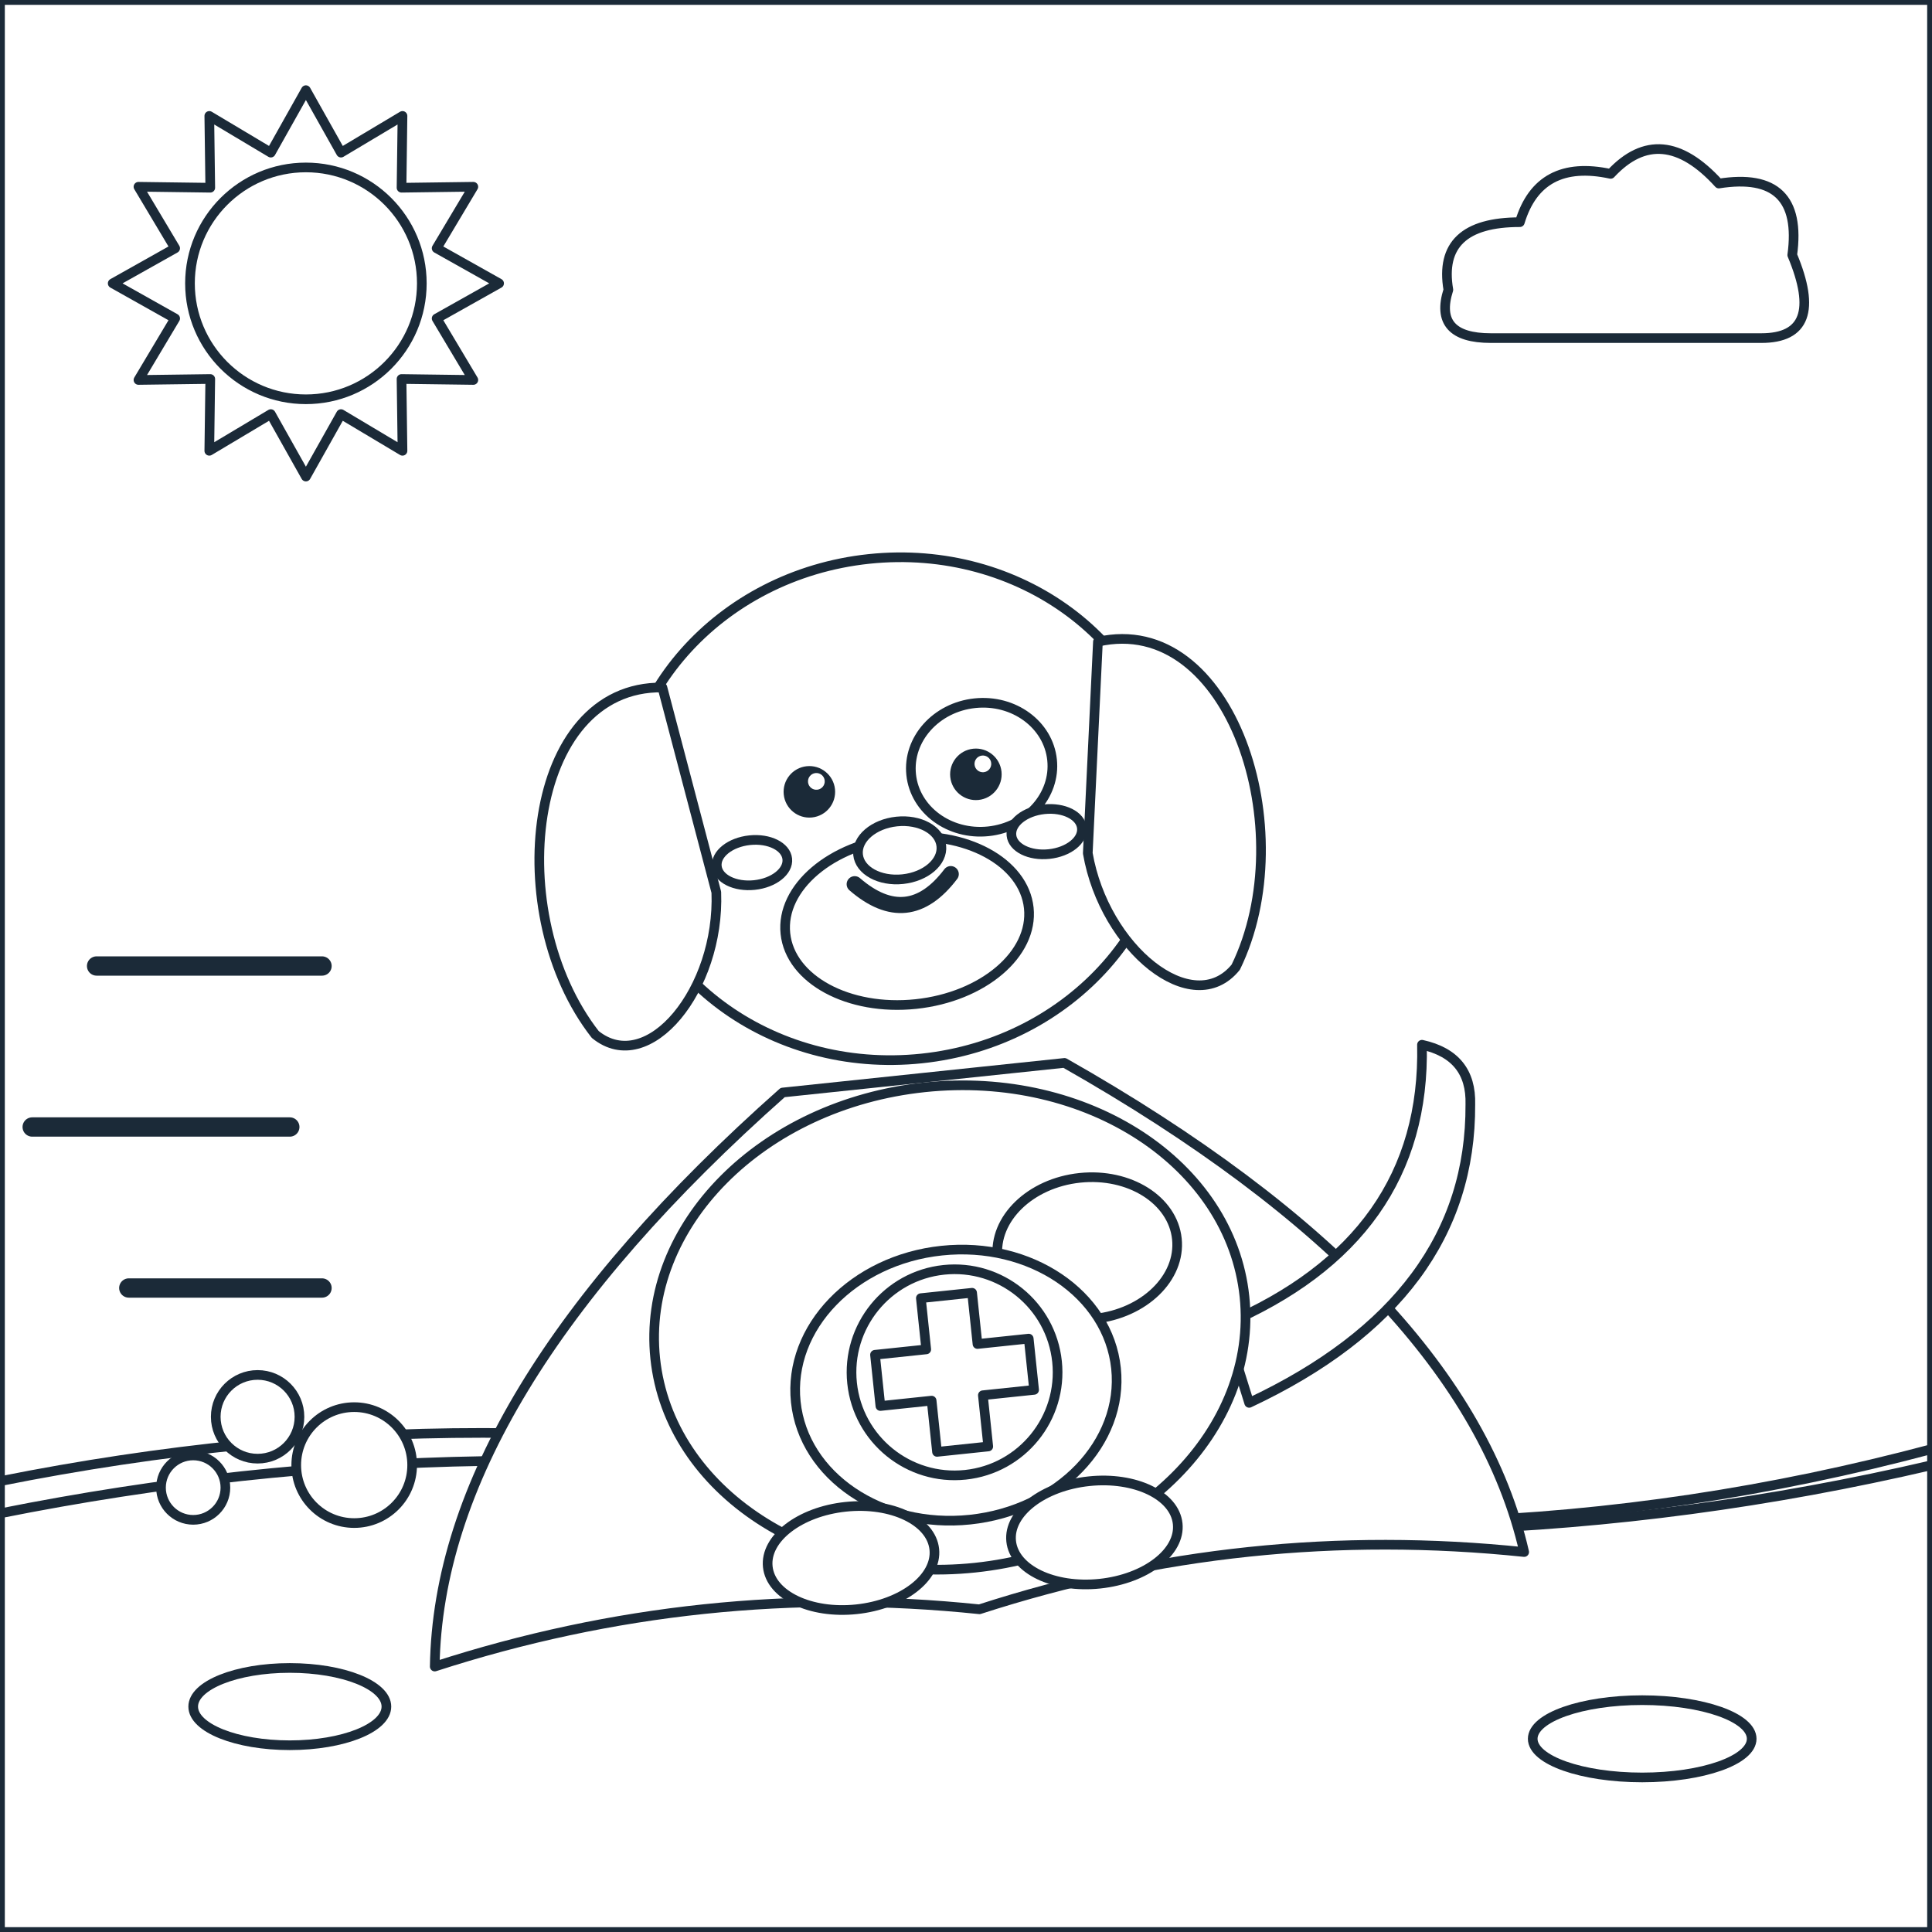
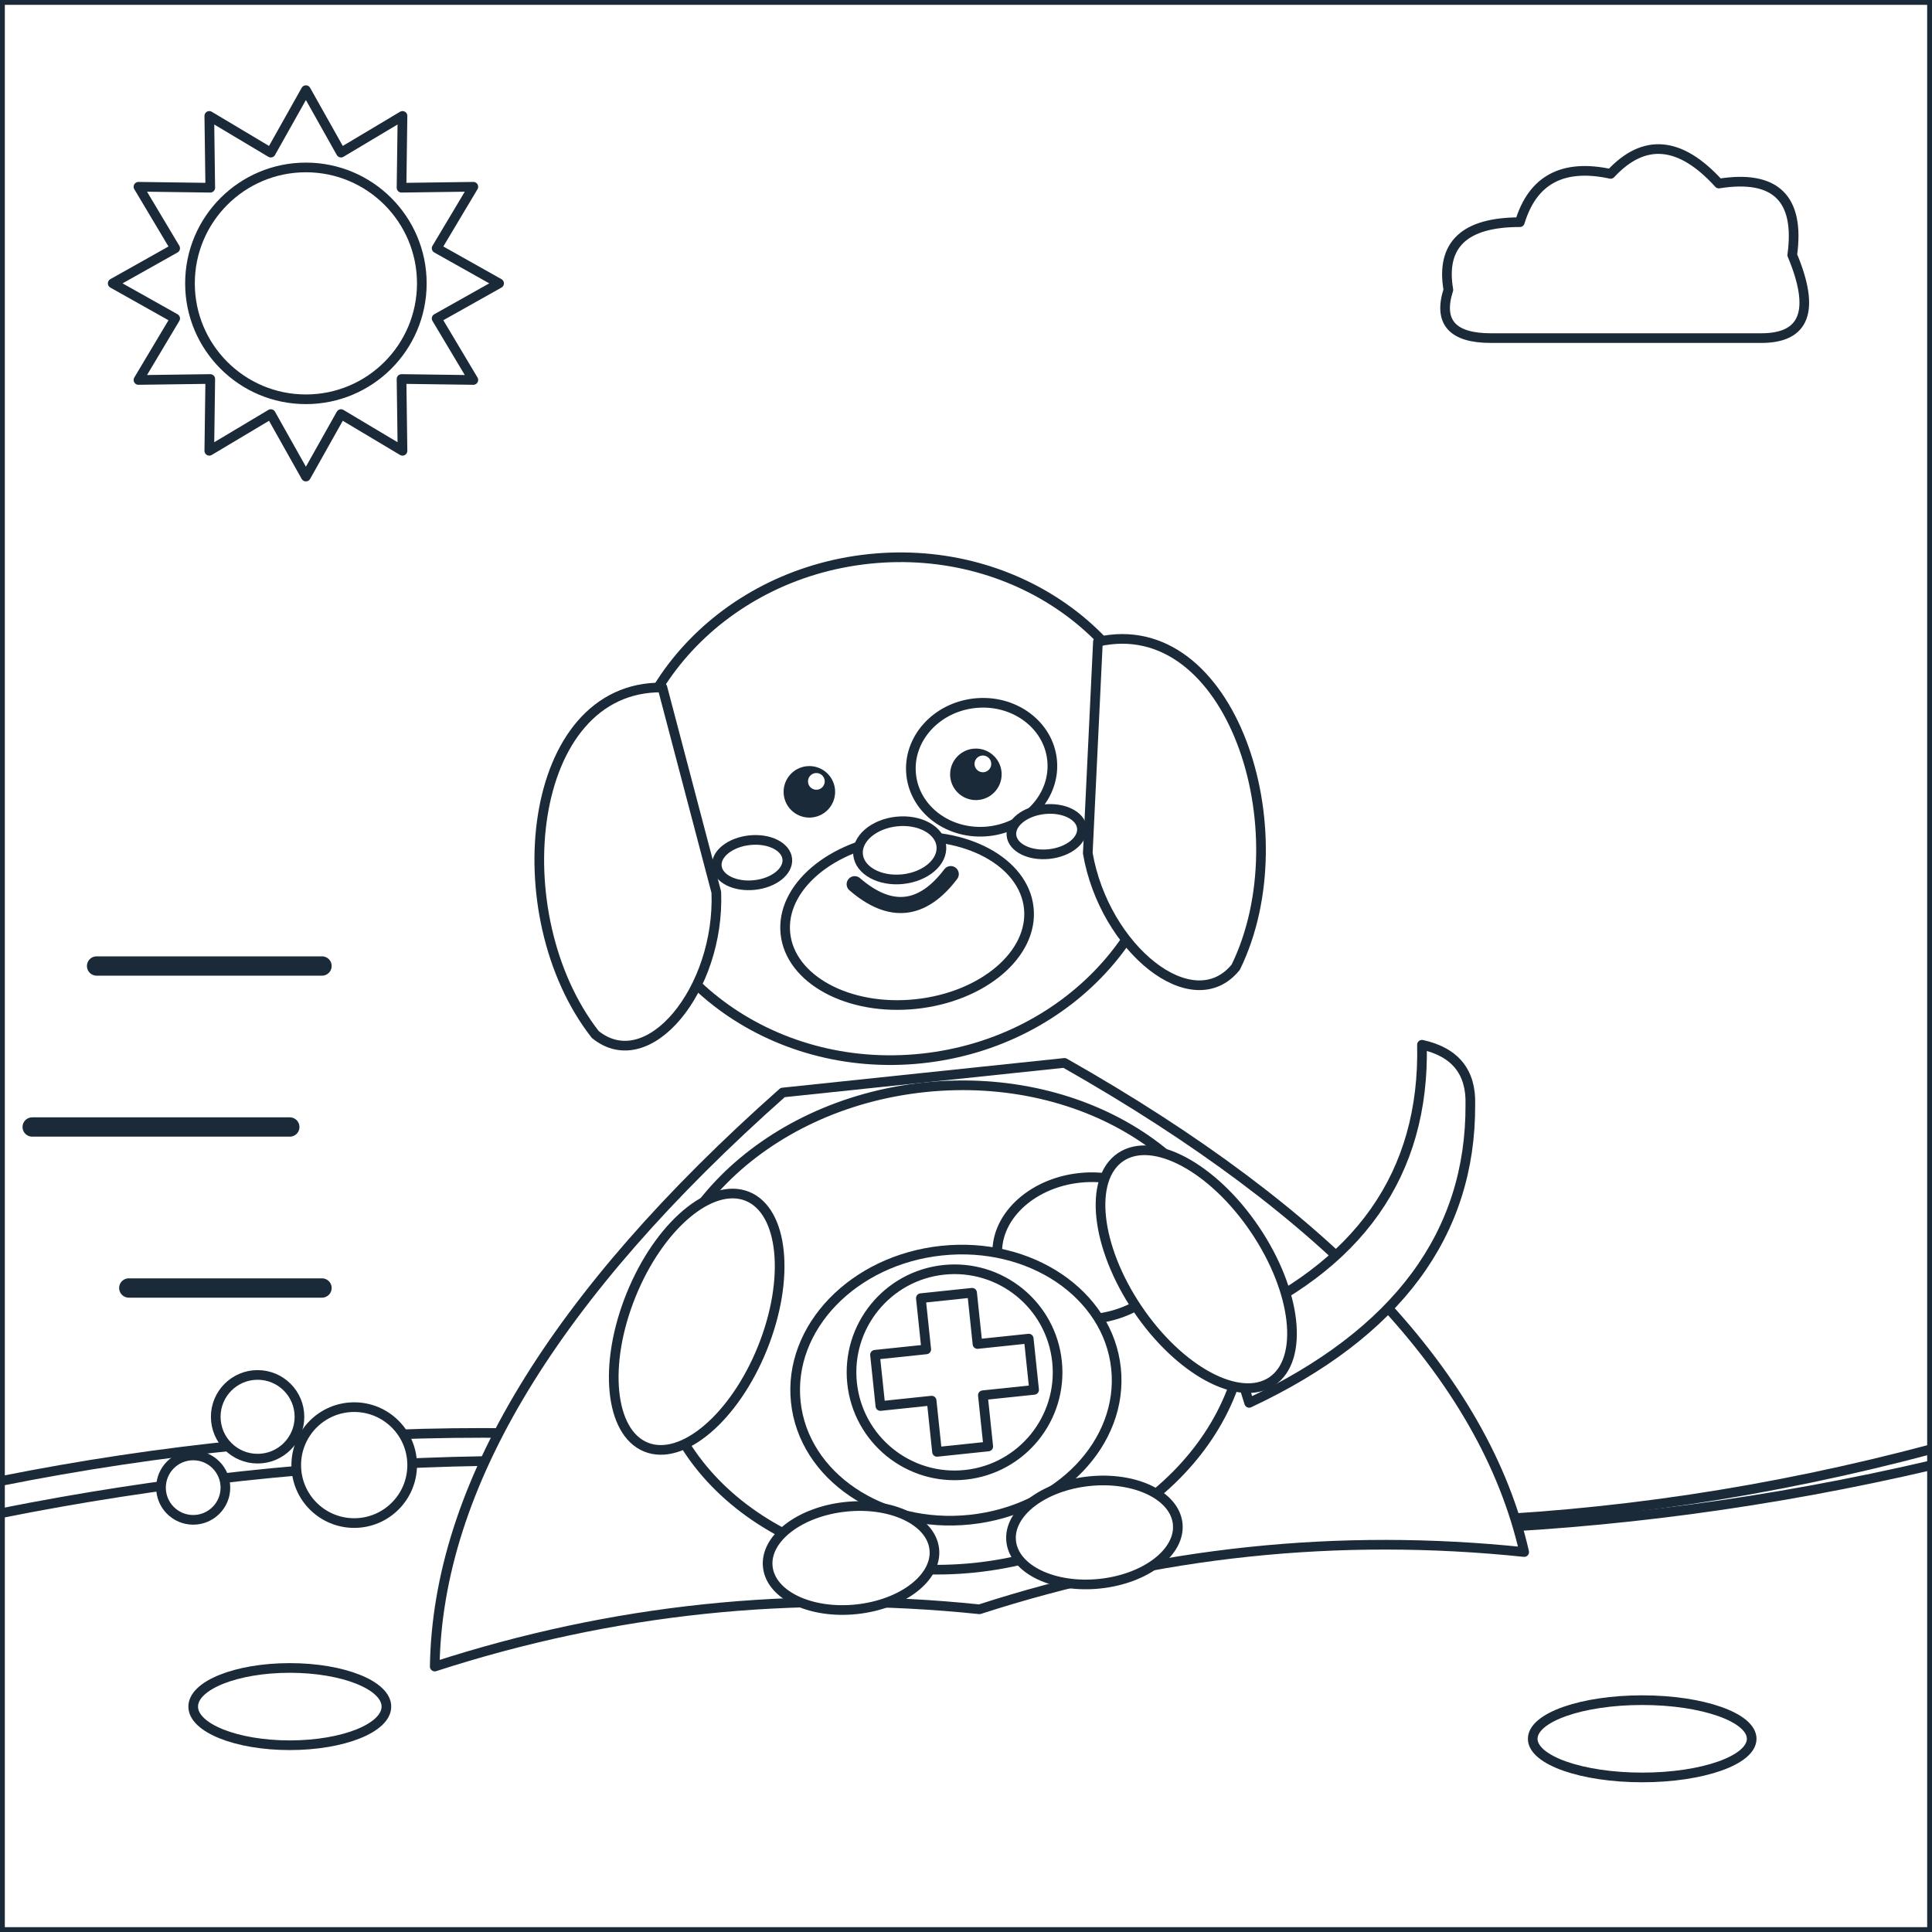
<svg xmlns="http://www.w3.org/2000/svg" viewBox="0 0 600 600" data-picture="cho-sieu-thu--cuu-ho-sieu-toc">
  <g class="scene-back">
    <rect x="0" y="0" width="600" height="600" rx="0" id="r-nen-troi" data-region="nen-troi" class="region" fill="#FFFFFF" stroke="#1B2A38" stroke-width="3" stroke-linejoin="round" />
    <polygon points="95,28 105.9,47.4 125,36 124.7,58.3 147,58 135.6,77.1 155,88 135.6,98.9 147,118 124.7,117.7 125,140 105.9,128.6 95,148 84.1,128.6 65,140 65.3,117.7 43,118 54.4,98.9 35,88 54.4,77.1 43,58 65.3,58.3 65,36 84.1,47.4" id="r-tia-nang" data-region="tia-nang" class="region" fill="#FFFFFF" stroke="#1B2A38" stroke-width="3" stroke-linejoin="round" />
    <ellipse cx="95" cy="88" rx="36" ry="36" id="r-mat-troi" data-region="mat-troi" class="region" fill="#FFFFFF" stroke="#1B2A38" stroke-width="3" stroke-linejoin="round" />
    <path d="M 463 105 Q 445 105 449.8 90 Q 446.2 69 472 69 Q 478 49.2 500.2 54 Q 515.8 37.2 533.8 57 Q 560.2 52.8 556.6 79.2 Q 567.4 105 547 105 Z" id="r-may-1" data-region="may-1" class="region" fill="#FFFFFF" stroke="#1B2A38" stroke-width="3" stroke-linejoin="round" />
    <path d="M 0 460 Q 150 430 300 460 Q 450 490 600 450 L 600 490 Q 450 520 300 490 Q 150 460 0 490 Z" id="r-dong-song" data-region="dong-song" class="region" fill="#FFFFFF" stroke="#1B2A38" stroke-width="3" stroke-linejoin="round" />
    <path d="M 0 470 Q 150 440 300 465 Q 450 490 600 455 L 600 600 L 0 600 Z" id="r-nen-dat" data-region="nen-dat" class="region" fill="#FFFFFF" stroke="#1B2A38" stroke-width="3" stroke-linejoin="round" />
    <ellipse cx="90" cy="530" rx="30" ry="12" id="r-da-song-1" data-region="da-song-1" class="region" fill="#FFFFFF" stroke="#1B2A38" stroke-width="3" stroke-linejoin="round" />
    <ellipse cx="510" cy="540" rx="34" ry="12" id="r-da-song-2" data-region="da-song-2" class="region" fill="#FFFFFF" stroke="#1B2A38" stroke-width="3" stroke-linejoin="round" />
    <ellipse cx="110" cy="455" rx="18" ry="18" id="r-bui-1" data-region="bui-1" class="region" fill="#FFFFFF" stroke="#1B2A38" stroke-width="3" stroke-linejoin="round" />
    <ellipse cx="80" cy="440" rx="13" ry="13" id="r-bui-2" data-region="bui-2" class="region" fill="#FFFFFF" stroke="#1B2A38" stroke-width="3" stroke-linejoin="round" />
    <ellipse cx="60" cy="462" rx="10" ry="10" id="r-bui-3" data-region="bui-3" class="region" fill="#FFFFFF" stroke="#1B2A38" stroke-width="3" stroke-linejoin="round" />
  </g>
  <g id="subject" class="subject anim-bounce" transform="translate(0 0) translate(300 460) scale(1) rotate(-6) translate(-300 -460)">
    <path d="M 256 334 L 344 334 Q 460.1 417 470.1 500 Q 385.1 482 300 500 Q 214.9 482 129.9 500 Q 139.9 417 256 334 Z" id="r-ao-choang" data-region="ao-choang" class="region" fill="#FFFFFF" stroke="#1B2A38" stroke-width="3" stroke-linejoin="round" />
    <path d="M 385 420 Q 450 400 455 340 Q 470 345 468 360 Q 462 420 390 445 Z" id="r-duoi" data-region="duoi" class="region" fill="#FFFFFF" stroke="#1B2A38" stroke-width="3" stroke-linejoin="round" />
    <ellipse cx="300" cy="412" rx="92" ry="75" id="r-than" data-region="than" class="region" fill="#FFFFFF" stroke="#1B2A38" stroke-width="3" stroke-linejoin="round" />
    <ellipse cx="345" cy="392" rx="28" ry="22" id="r-dom-than" data-region="dom-than" class="region" fill="#FFFFFF" stroke="#1B2A38" stroke-width="3" stroke-linejoin="round" />
    <ellipse cx="300" cy="430" rx="50" ry="42" id="r-bung" data-region="bung" class="region" fill="#FFFFFF" stroke="#1B2A38" stroke-width="3" stroke-linejoin="round" />
    <ellipse cx="262" cy="480" rx="26" ry="16" id="r-chan-trai" data-region="chan-trai" class="region" fill="#FFFFFF" stroke="#1B2A38" stroke-width="3" stroke-linejoin="round" />
    <ellipse cx="338" cy="480" rx="26" ry="16" id="r-chan-phai" data-region="chan-phai" class="region" fill="#FFFFFF" stroke="#1B2A38" stroke-width="3" stroke-linejoin="round" />
    <ellipse cx="300" cy="250" rx="85" ry="78" id="r-dau" data-region="dau" class="region" fill="#FFFFFF" stroke="#1B2A38" stroke-width="3" stroke-linejoin="round" />
    <path d="M 232 205 C 190 200 175 270 200 310 C 215 325 240 300 242 270 Z" id="r-tai-trai" data-region="tai-trai" class="region" fill="#FFFFFF" stroke="#1B2A38" stroke-width="3" stroke-linejoin="round" />
    <path d="M 368 205 C 410 200 425 270 400 310 C 385 325 360 300 358 270 Z" id="r-tai-phai" data-region="tai-phai" class="region" fill="#FFFFFF" stroke="#1B2A38" stroke-width="3" stroke-linejoin="round" />
    <ellipse cx="328" cy="240" rx="22" ry="20" id="r-dom-mat" data-region="dom-mat" class="region" fill="#FFFFFF" stroke="#1B2A38" stroke-width="3" stroke-linejoin="round" />
    <ellipse cx="300" cy="285" rx="38" ry="26" id="r-mom" data-region="mom" class="region" fill="#FFFFFF" stroke="#1B2A38" stroke-width="3" stroke-linejoin="round" />
    <ellipse cx="300" cy="263" rx="13" ry="9" id="r-mui" data-region="mui" class="region" fill="#FFFFFF" stroke="#1B2A38" stroke-width="3" stroke-linejoin="round" />
+     <ellipse cx="222" cy="402" rx="22" ry="42" transform="rotate(28 222 402)" id="r-tay-trai" data-region="tay-trai" class="region" fill="#FFFFFF" stroke="#1B2A38" stroke-width="3" stroke-linejoin="round" />
+     <ellipse cx="378" cy="402" rx="22" ry="42" transform="rotate(-28 378 402)" id="r-tay-phai" data-region="tay-phai" class="region" fill="#FFFFFF" stroke="#1B2A38" stroke-width="3" stroke-linejoin="round" />
    <g class="deco" pointer-events="none">
      <circle cx="274" cy="242" r="8" fill="#1B2A38" />
    </g>
    <g class="deco" pointer-events="none">
      <circle cx="326" cy="242" r="8" fill="#1B2A38" />
    </g>
    <g class="deco" pointer-events="none">
      <circle cx="276.5" cy="239" r="2.6" fill="#FFFFFF" />
    </g>
    <g class="deco" pointer-events="none">
      <circle cx="328.5" cy="239" r="2.6" fill="#FFFFFF" />
    </g>
    <ellipse cx="254" cy="262" rx="11" ry="7" id="r-ma-trai" data-region="ma-trai" class="region" fill="#FFFFFF" stroke="#1B2A38" stroke-width="3" stroke-linejoin="round" />
    <ellipse cx="346" cy="262" rx="11" ry="7" id="r-ma-phai" data-region="ma-phai" class="region" fill="#FFFFFF" stroke="#1B2A38" stroke-width="3" stroke-linejoin="round" />
    <g class="deco" pointer-events="none">
      <path d="M 285 272 Q 300 288 315 272" fill="none" stroke="#1B2A38" stroke-width="5" stroke-linecap="round" stroke-linejoin="round" />
    </g>
    <ellipse cx="300" cy="426" rx="32" ry="32" id="r-huy-hieu-cuu-ho" data-region="huy-hieu-cuu-ho" class="region" fill="#FFFFFF" stroke="#1B2A38" stroke-width="3" stroke-linejoin="round" />
    <polygon points="292,402 308,402 308,418 324,418 324,434 308,434 308,450 292,450 292,434 276,434 276,418 292,418" id="r-chu-thap-cuu-ho" data-region="chu-thap-cuu-ho" class="region" fill="#FFFFFF" stroke="#1B2A38" stroke-width="3" stroke-linejoin="round" />
  </g>
  <g class="scene-front">
    <g class="deco" pointer-events="none">
      <path d="M 100 300 L 30 300 M 90 350 L 10 350 M 100 400 L 40 400" fill="none" stroke="#1B2A38" stroke-width="6" stroke-linecap="round" stroke-linejoin="round" />
    </g>
  </g>
</svg>
